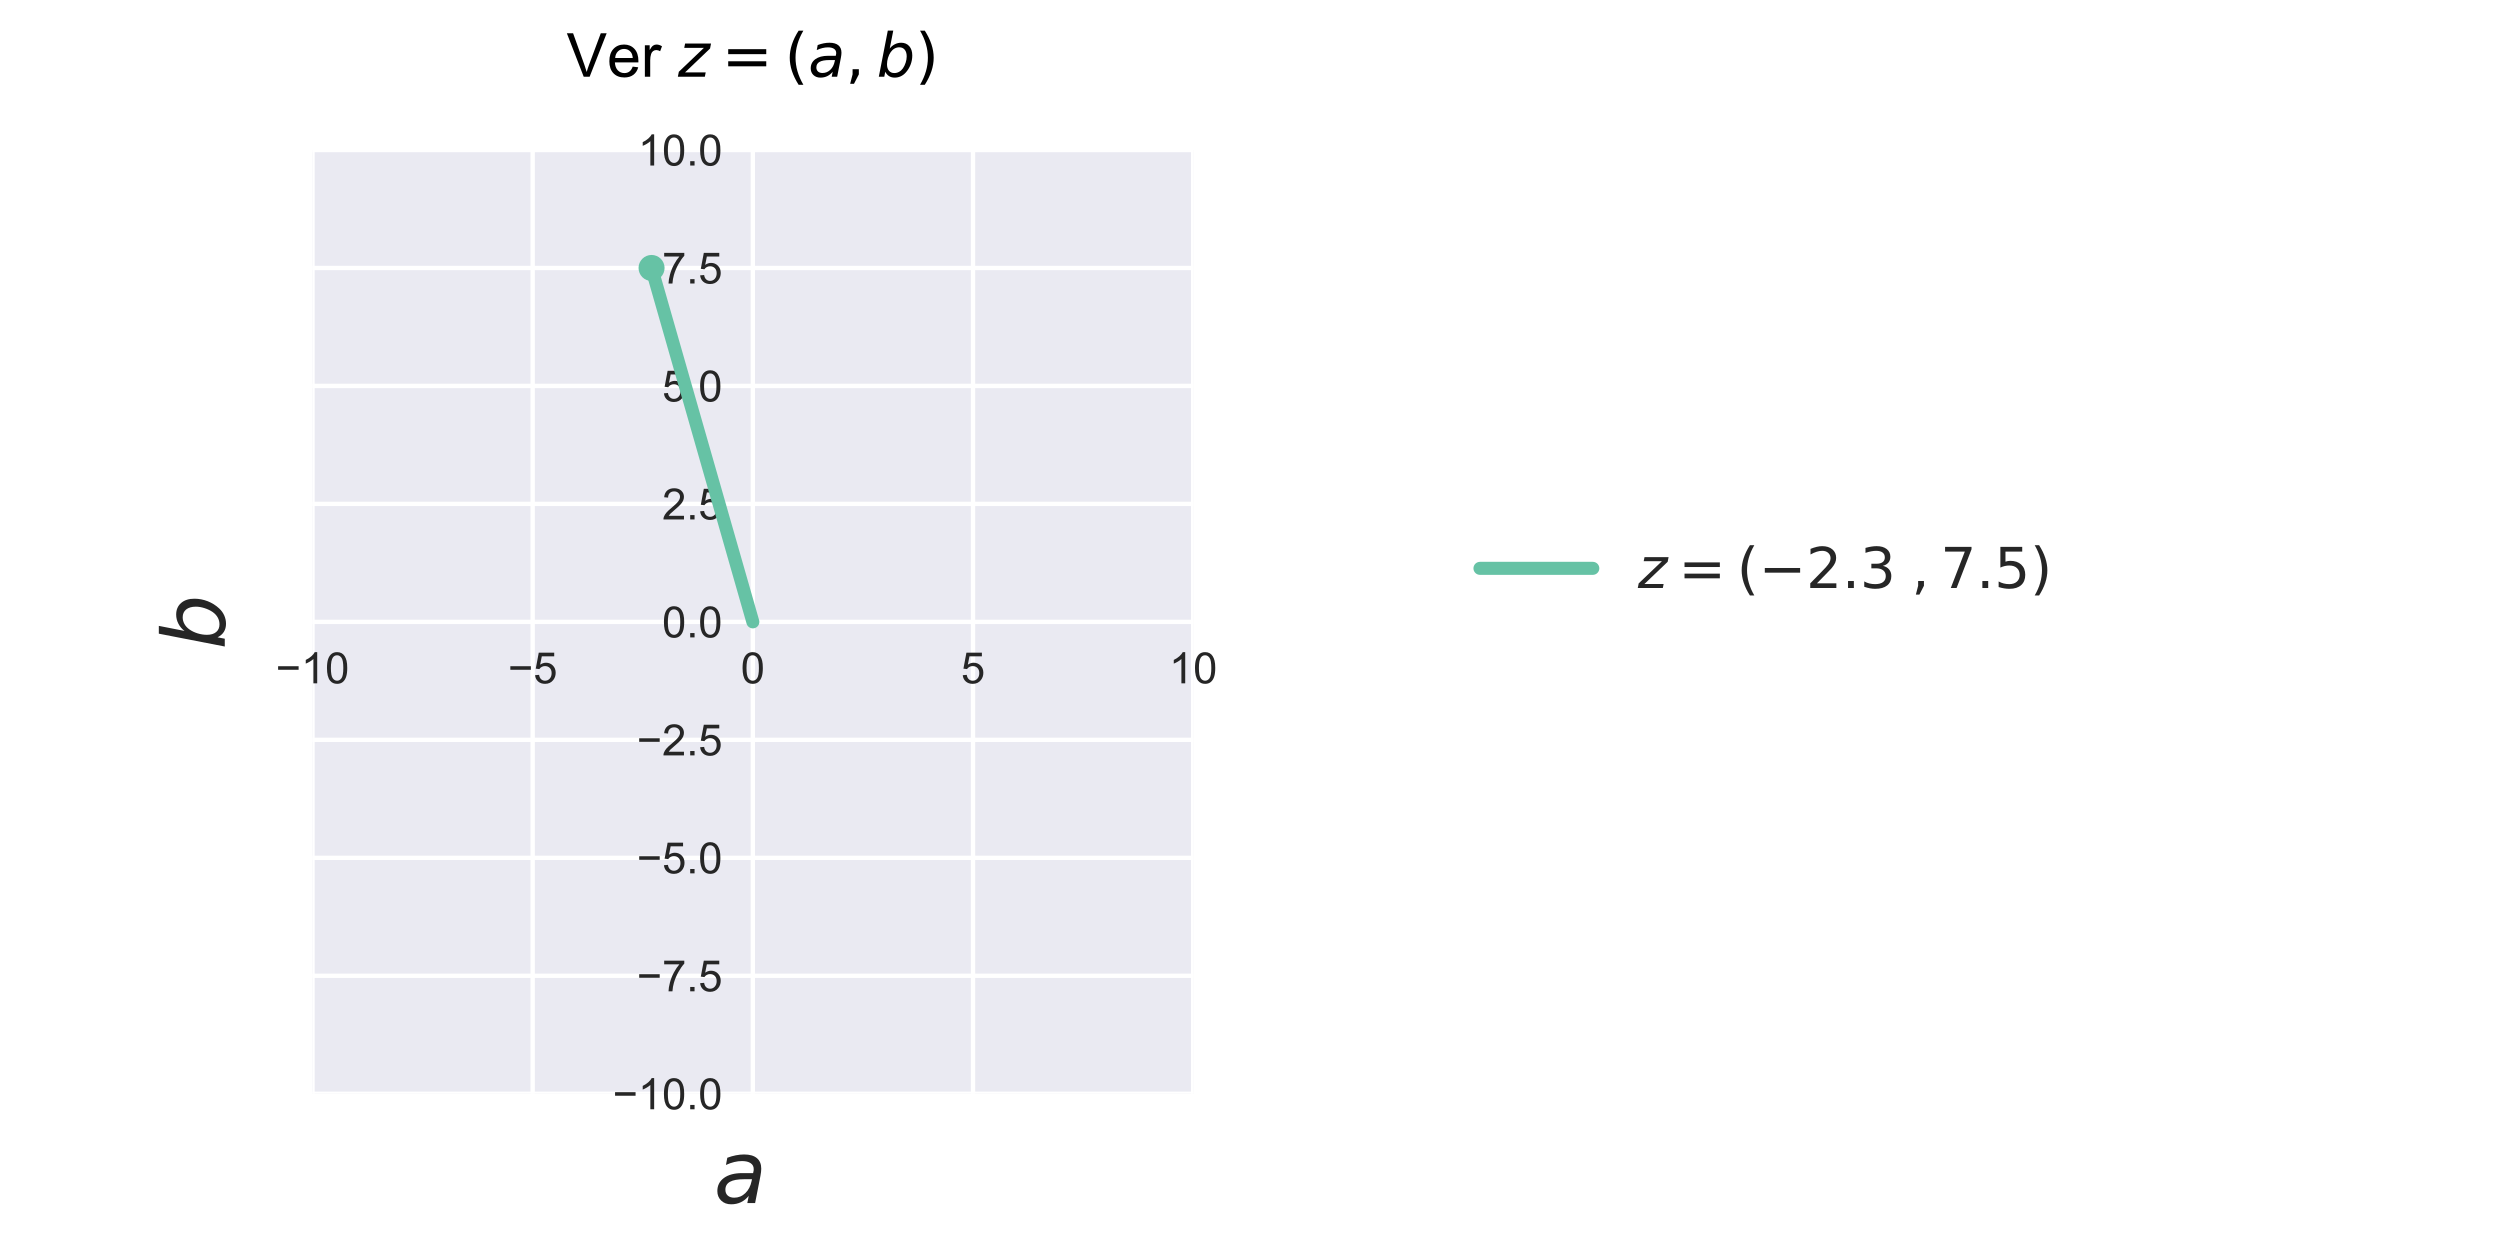
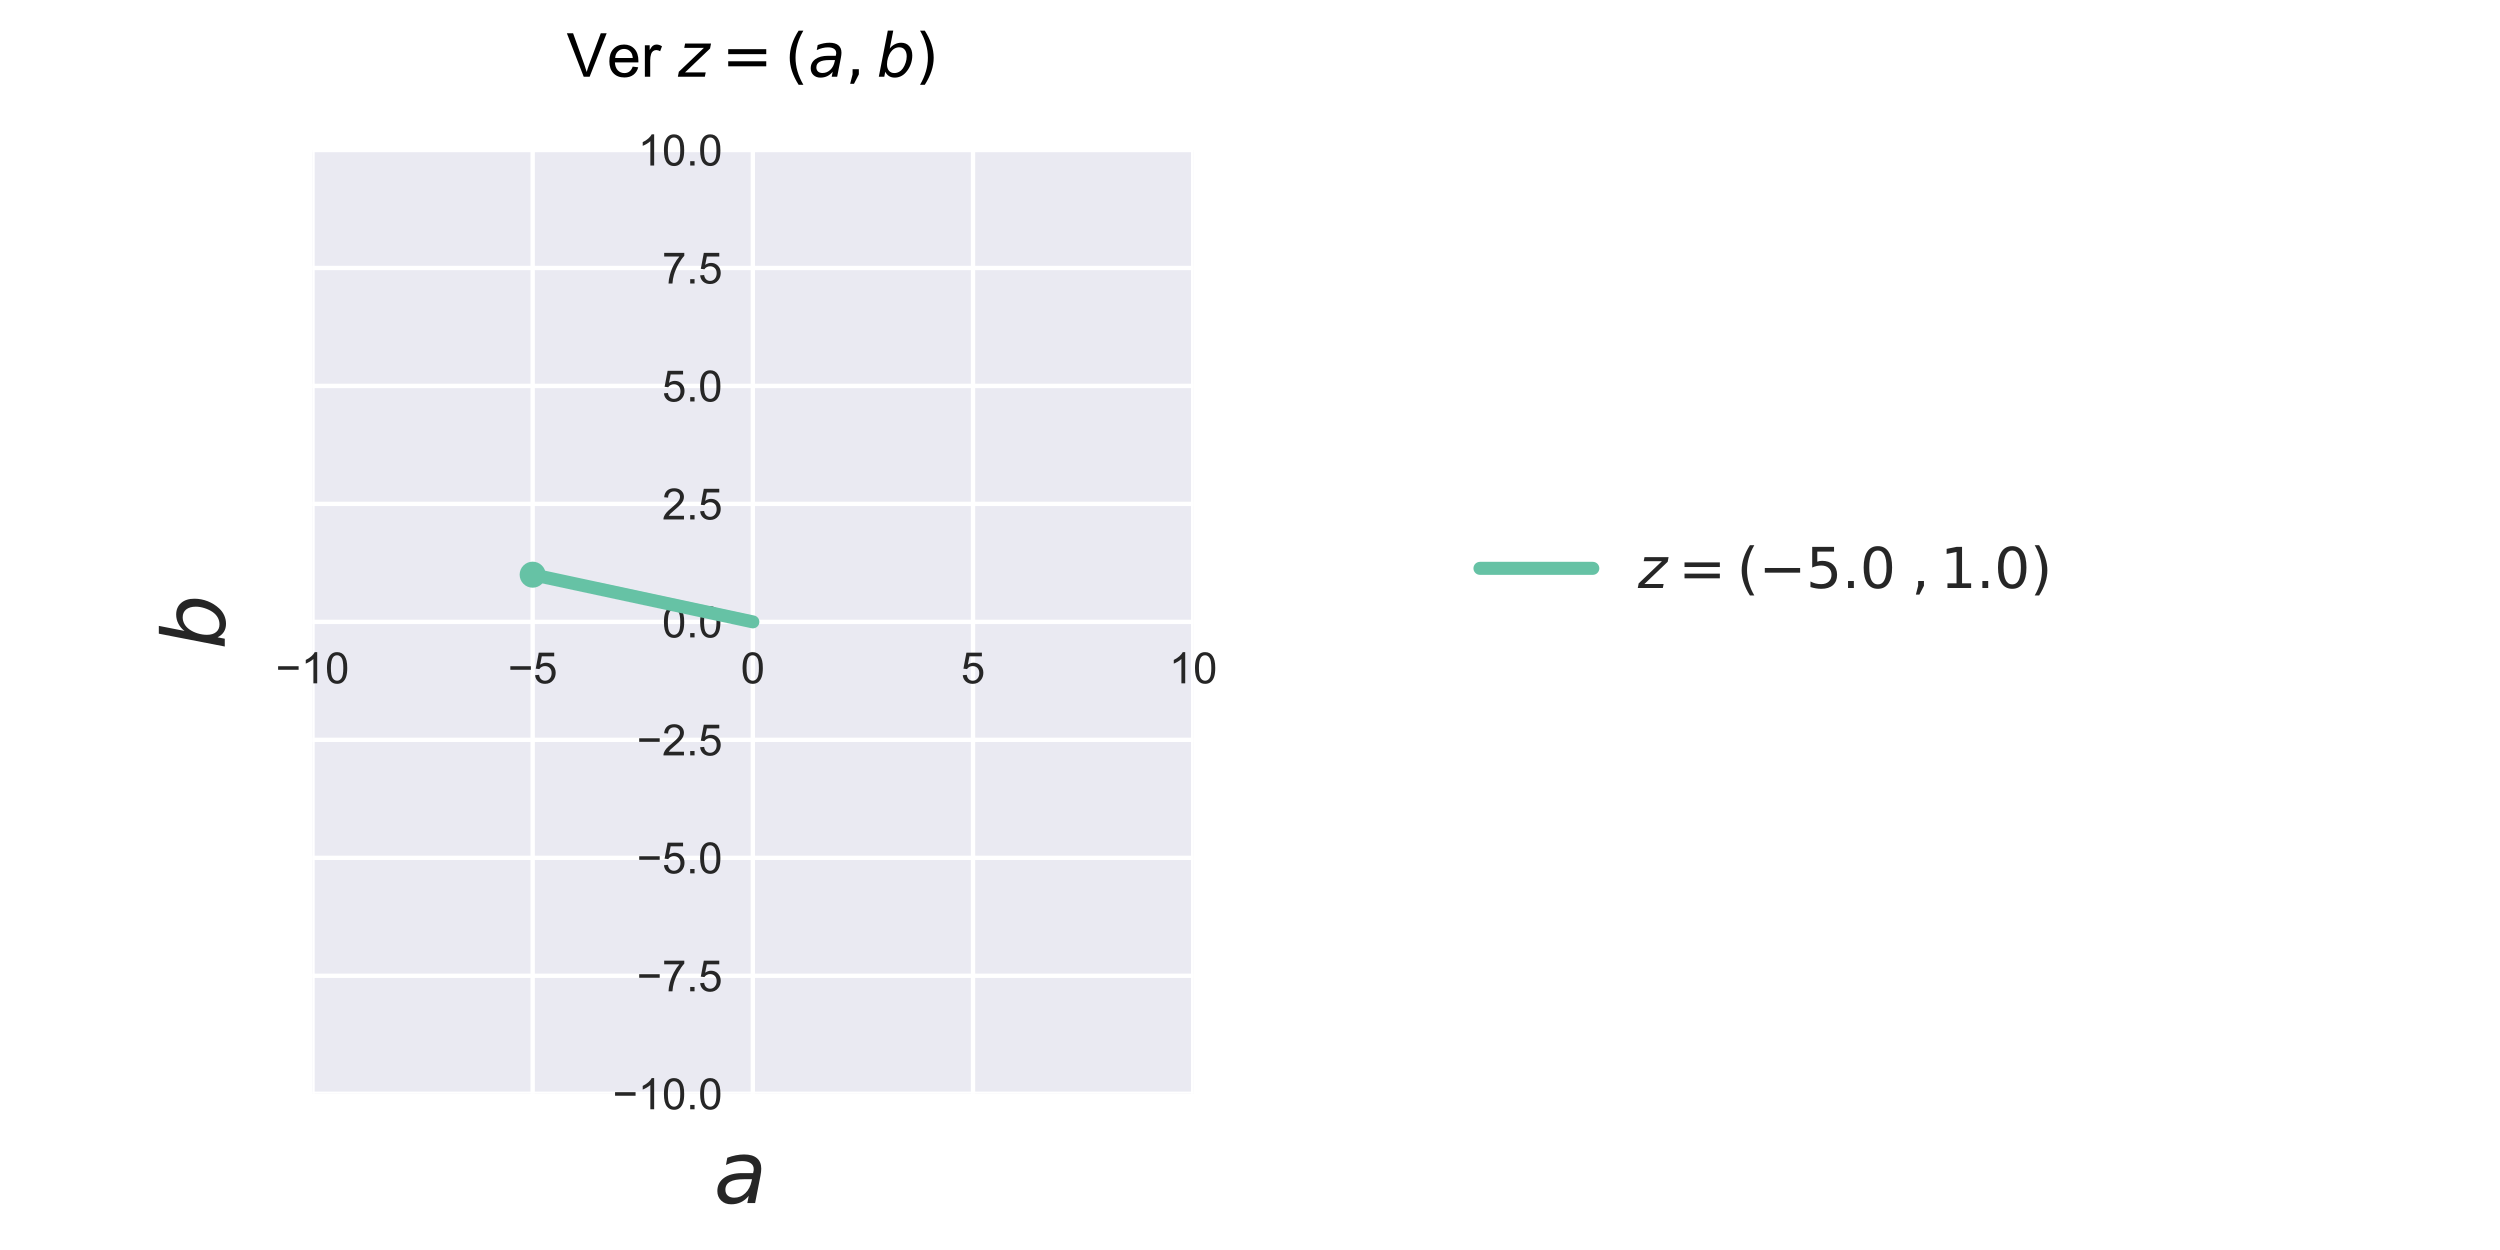
<svg xmlns="http://www.w3.org/2000/svg" xmlns:xlink="http://www.w3.org/1999/xlink" height="288pt" version="1.1" viewBox="0 0 576 288" width="576pt">
  <defs>
    <style type="text/css">
*{stroke-linecap:butt;stroke-linejoin:round;}
  </style>
  </defs>
  <g id="figure_1">
    <g id="patch_1">
      <path d="M 0 288  L 576 288  L 576 0  L 0 0  z " style="fill:#ffffff;" />
    </g>
    <g id="axes_1">
      <g id="patch_2">
        <path d="M 72 252  L 274.909 252  L 274.909 34.56  L 72 34.56  z " style="fill:#eaeaf2;" />
      </g>
      <g id="matplotlib.axis_1">
        <g id="xtick_1">
          <g id="line2d_1">
-             <path clip-path="url(#p1ea8a9569e)" d="M 72 252  L 72 34.56  " style="fill:none;stroke:#ffffff;stroke-linecap:round;" />
+             <path clip-path="url(#p414da0f7b6)" d="M 72 252  L 72 34.56  " style="fill:none;stroke:#ffffff;stroke-linecap:round;" />
          </g>
          <g id="line2d_2" />
          <g id="text_1">
            <defs>
              <path d="M 52.828 31.203  L 5.562 31.203  L 5.562 39.406  L 52.828 39.406  z " id="ArialMT-2212" />
              <path d="M 37.25 0  L 28.469 0  L 28.469 56  Q 25.297 52.984 20.141 49.953  Q 14.984 46.922 10.891 45.406  L 10.891 53.906  Q 18.266 57.375 23.781 62.297  Q 29.297 67.234 31.594 71.875  L 37.25 71.875  z " id="ArialMT-31" />
              <path d="M 4.156 35.297  Q 4.156 48 6.766 55.734  Q 9.375 63.484 14.516 67.672  Q 19.672 71.875 27.484 71.875  Q 33.25 71.875 37.594 69.547  Q 41.938 67.234 44.766 62.859  Q 47.609 58.5 49.219 52.219  Q 50.828 45.953 50.828 35.297  Q 50.828 22.703 48.234 14.969  Q 45.656 7.234 40.5 3  Q 35.359 -1.219 27.484 -1.219  Q 17.141 -1.219 11.234 6.203  Q 4.156 15.141 4.156 35.297  z M 13.188 35.297  Q 13.188 17.672 17.312 11.828  Q 21.438 6 27.484 6  Q 33.547 6 37.672 11.859  Q 41.797 17.719 41.797 35.297  Q 41.797 52.984 37.672 58.781  Q 33.547 64.594 27.391 64.594  Q 21.344 64.594 17.719 59.469  Q 13.188 52.938 13.188 35.297  z " id="ArialMT-30" />
            </defs>
            <g style="fill:#262626;" transform="translate(63.51875 157.4378)scale(0.1 -0.1)">
              <use xlink:href="#ArialMT-2212" />
              <use x="58.398" xlink:href="#ArialMT-31" />
              <use x="114.014" xlink:href="#ArialMT-30" />
            </g>
          </g>
        </g>
        <g id="xtick_2">
          <g id="line2d_3">
-             <path clip-path="url(#p1ea8a9569e)" d="M 122.727 252  L 122.727 34.56  " style="fill:none;stroke:#ffffff;stroke-linecap:round;" />
+             <path clip-path="url(#p414da0f7b6)" d="M 122.727 252  L 122.727 34.56  " style="fill:none;stroke:#ffffff;stroke-linecap:round;" />
          </g>
          <g id="line2d_4" />
          <g id="text_2">
            <defs>
              <path d="M 4.156 18.75  L 13.375 19.531  Q 14.406 12.797 18.141 9.391  Q 21.875 6 27.156 6  Q 33.5 6 37.891 10.781  Q 42.281 15.578 42.281 23.484  Q 42.281 31 38.062 35.344  Q 33.844 39.703 27 39.703  Q 22.75 39.703 19.328 37.766  Q 15.922 35.844 13.969 32.766  L 5.719 33.844  L 12.641 70.609  L 48.25 70.609  L 48.25 62.203  L 19.672 62.203  L 15.828 42.969  Q 22.266 47.469 29.344 47.469  Q 38.719 47.469 45.156 40.969  Q 51.609 34.469 51.609 24.266  Q 51.609 14.547 45.953 7.469  Q 39.062 -1.219 27.156 -1.219  Q 17.391 -1.219 11.203 4.25  Q 5.031 9.719 4.156 18.75  z " id="ArialMT-35" />
            </defs>
            <g style="fill:#262626;" transform="translate(117.0265 157.4378)scale(0.1 -0.1)">
              <use xlink:href="#ArialMT-2212" />
              <use x="58.398" xlink:href="#ArialMT-35" />
            </g>
          </g>
        </g>
        <g id="xtick_3">
          <g id="line2d_5">
-             <path clip-path="url(#p1ea8a9569e)" d="M 173.455 252  L 173.455 34.56  " style="fill:none;stroke:#ffffff;stroke-linecap:round;" />
+             <path clip-path="url(#p414da0f7b6)" d="M 173.455 252  L 173.455 34.56  " style="fill:none;stroke:#ffffff;stroke-linecap:round;" />
          </g>
          <g id="line2d_6" />
          <g id="text_3">
            <g style="fill:#262626;" transform="translate(170.6741 157.4378)scale(0.1 -0.1)">
              <use xlink:href="#ArialMT-30" />
            </g>
          </g>
        </g>
        <g id="xtick_4">
          <g id="line2d_7">
-             <path clip-path="url(#p1ea8a9569e)" d="M 224.182 252  L 224.182 34.56  " style="fill:none;stroke:#ffffff;stroke-linecap:round;" />
+             <path clip-path="url(#p414da0f7b6)" d="M 224.182 252  L 224.182 34.56  " style="fill:none;stroke:#ffffff;stroke-linecap:round;" />
          </g>
          <g id="line2d_8" />
          <g id="text_4">
            <g style="fill:#262626;" transform="translate(221.4013 157.4378)scale(0.1 -0.1)">
              <use xlink:href="#ArialMT-35" />
            </g>
          </g>
        </g>
        <g id="xtick_5">
          <g id="line2d_9">
-             <path clip-path="url(#p1ea8a9569e)" d="M 274.909 252  L 274.909 34.56  " style="fill:none;stroke:#ffffff;stroke-linecap:round;" />
+             <path clip-path="url(#p414da0f7b6)" d="M 274.909 252  L 274.909 34.56  " style="fill:none;stroke:#ffffff;stroke-linecap:round;" />
          </g>
          <g id="line2d_10" />
          <g id="text_5">
            <g style="fill:#262626;" transform="translate(269.3482 157.4378)scale(0.1 -0.1)">
              <use xlink:href="#ArialMT-31" />
              <use x="55.615" xlink:href="#ArialMT-30" />
            </g>
          </g>
        </g>
        <g id="text_6">
          <defs>
            <path d="M 53.719 31.203  L 47.609 0  L 38.625 0  L 40.281 8.297  Q 36.328 3.422 31.266 1  Q 26.219 -1.422 20.016 -1.422  Q 13.031 -1.422 8.562 2.844  Q 4.109 7.125 4.109 13.812  Q 4.109 23.391 11.75 28.953  Q 19.391 34.516 32.812 34.516  L 45.312 34.516  L 45.797 36.922  Q 45.906 37.312 45.953 37.766  Q 46 38.234 46 39.203  Q 46 43.562 42.453 45.969  Q 38.922 48.391 32.516 48.391  Q 28.125 48.391 23.5 47.266  Q 18.891 46.141 14.016 43.891  L 15.578 52.203  Q 20.656 54.109 25.516 55.047  Q 30.375 56 34.906 56  Q 44.578 56 49.625 51.797  Q 54.688 47.609 54.688 39.594  Q 54.688 37.984 54.438 35.812  Q 54.203 33.641 53.719 31.203  z M 44 27.484  L 35.016 27.484  Q 23.969 27.484 18.672 24.531  Q 13.375 21.578 13.375 15.375  Q 13.375 11.078 16.078 8.641  Q 18.797 6.203 23.578 6.203  Q 30.906 6.203 36.375 11.453  Q 41.844 16.703 43.609 25.484  z " id="DejaVuSans-Oblique-61" />
            <path id="ArialMT-20" />
          </defs>
          <g style="fill:#262626;" transform="translate(164.4545 277.1876)scale(0.2 -0.2)">
            <use xlink:href="#DejaVuSans-Oblique-61" />
            <use transform="translate(61.2793 0)" xlink:href="#ArialMT-20" />
          </g>
        </g>
      </g>
      <g id="matplotlib.axis_2">
        <g id="ytick_1">
          <g id="line2d_11">
-             <path clip-path="url(#p1ea8a9569e)" d="M 72 252  L 274.909 252  " style="fill:none;stroke:#ffffff;stroke-linecap:round;" />
+             <path clip-path="url(#p414da0f7b6)" d="M 72 252  L 274.909 252  " style="fill:none;stroke:#ffffff;stroke-linecap:round;" />
          </g>
          <g id="line2d_12" />
          <g id="text_7">
            <defs>
              <path d="M 9.078 0  L 9.078 10.016  L 19.094 10.016  L 19.094 0  z " id="ArialMT-2e" />
            </defs>
            <g style="fill:#262626;" transform="translate(141.153 255.5789)scale(0.1 -0.1)">
              <use xlink:href="#ArialMT-2212" />
              <use x="58.398" xlink:href="#ArialMT-31" />
              <use x="114.014" xlink:href="#ArialMT-30" />
              <use x="169.629" xlink:href="#ArialMT-2e" />
              <use x="197.412" xlink:href="#ArialMT-30" />
            </g>
          </g>
        </g>
        <g id="ytick_2">
          <g id="line2d_13">
-             <path clip-path="url(#p1ea8a9569e)" d="M 72 224.82  L 274.909 224.82  " style="fill:none;stroke:#ffffff;stroke-linecap:round;" />
+             <path clip-path="url(#p414da0f7b6)" d="M 72 224.82  L 274.909 224.82  " style="fill:none;stroke:#ffffff;stroke-linecap:round;" />
          </g>
          <g id="line2d_14" />
          <g id="text_8">
            <defs>
              <path d="M 4.734 62.203  L 4.734 70.656  L 51.078 70.656  L 51.078 63.812  Q 44.234 56.547 37.516 44.484  Q 30.812 32.422 27.156 19.672  Q 24.516 10.688 23.781 0  L 14.75 0  Q 14.891 8.453 18.062 20.406  Q 21.234 32.375 27.172 43.484  Q 33.109 54.594 39.797 62.203  z " id="ArialMT-37" />
            </defs>
            <g style="fill:#262626;" transform="translate(146.7139 228.3989)scale(0.1 -0.1)">
              <use xlink:href="#ArialMT-2212" />
              <use x="58.398" xlink:href="#ArialMT-37" />
              <use x="114.014" xlink:href="#ArialMT-2e" />
              <use x="141.797" xlink:href="#ArialMT-35" />
            </g>
          </g>
        </g>
        <g id="ytick_3">
          <g id="line2d_15">
-             <path clip-path="url(#p1ea8a9569e)" d="M 72 197.64  L 274.909 197.64  " style="fill:none;stroke:#ffffff;stroke-linecap:round;" />
+             <path clip-path="url(#p414da0f7b6)" d="M 72 197.64  L 274.909 197.64  " style="fill:none;stroke:#ffffff;stroke-linecap:round;" />
          </g>
          <g id="line2d_16" />
          <g id="text_9">
            <g style="fill:#262626;" transform="translate(146.7139 201.2189)scale(0.1 -0.1)">
              <use xlink:href="#ArialMT-2212" />
              <use x="58.398" xlink:href="#ArialMT-35" />
              <use x="114.014" xlink:href="#ArialMT-2e" />
              <use x="141.797" xlink:href="#ArialMT-30" />
            </g>
          </g>
        </g>
        <g id="ytick_4">
          <g id="line2d_17">
-             <path clip-path="url(#p1ea8a9569e)" d="M 72 170.46  L 274.909 170.46  " style="fill:none;stroke:#ffffff;stroke-linecap:round;" />
+             <path clip-path="url(#p414da0f7b6)" d="M 72 170.46  L 274.909 170.46  " style="fill:none;stroke:#ffffff;stroke-linecap:round;" />
          </g>
          <g id="line2d_18" />
          <g id="text_10">
            <defs>
              <path d="M 50.344 8.453  L 50.344 0  L 3.031 0  Q 2.938 3.172 4.047 6.109  Q 5.859 10.938 9.828 15.625  Q 13.812 20.312 21.344 26.469  Q 33.016 36.031 37.109 41.625  Q 41.219 47.219 41.219 52.203  Q 41.219 57.422 37.469 61  Q 33.734 64.594 27.734 64.594  Q 21.391 64.594 17.578 60.781  Q 13.766 56.984 13.719 50.25  L 4.688 51.172  Q 5.609 61.281 11.656 66.578  Q 17.719 71.875 27.938 71.875  Q 38.234 71.875 44.234 66.156  Q 50.25 60.453 50.25 52  Q 50.25 47.703 48.484 43.547  Q 46.734 39.406 42.656 34.812  Q 38.578 30.219 29.109 22.219  Q 21.188 15.578 18.938 13.203  Q 16.703 10.844 15.234 8.453  z " id="ArialMT-32" />
            </defs>
            <g style="fill:#262626;" transform="translate(146.7139 174.0389)scale(0.1 -0.1)">
              <use xlink:href="#ArialMT-2212" />
              <use x="58.398" xlink:href="#ArialMT-32" />
              <use x="114.014" xlink:href="#ArialMT-2e" />
              <use x="141.797" xlink:href="#ArialMT-35" />
            </g>
          </g>
        </g>
        <g id="ytick_5">
          <g id="line2d_19">
-             <path clip-path="url(#p1ea8a9569e)" d="M 72 143.28  L 274.909 143.28  " style="fill:none;stroke:#ffffff;stroke-linecap:round;" />
+             <path clip-path="url(#p414da0f7b6)" d="M 72 143.28  L 274.909 143.28  " style="fill:none;stroke:#ffffff;stroke-linecap:round;" />
          </g>
          <g id="line2d_20" />
          <g id="text_11">
            <g style="fill:#262626;" transform="translate(152.5545 146.8589)scale(0.1 -0.1)">
              <use xlink:href="#ArialMT-30" />
              <use x="55.615" xlink:href="#ArialMT-2e" />
              <use x="83.398" xlink:href="#ArialMT-30" />
            </g>
          </g>
        </g>
        <g id="ytick_6">
          <g id="line2d_21">
-             <path clip-path="url(#p1ea8a9569e)" d="M 72 116.1  L 274.909 116.1  " style="fill:none;stroke:#ffffff;stroke-linecap:round;" />
+             <path clip-path="url(#p414da0f7b6)" d="M 72 116.1  L 274.909 116.1  " style="fill:none;stroke:#ffffff;stroke-linecap:round;" />
          </g>
          <g id="line2d_22" />
          <g id="text_12">
            <g style="fill:#262626;" transform="translate(152.5545 119.6789)scale(0.1 -0.1)">
              <use xlink:href="#ArialMT-32" />
              <use x="55.615" xlink:href="#ArialMT-2e" />
              <use x="83.398" xlink:href="#ArialMT-35" />
            </g>
          </g>
        </g>
        <g id="ytick_7">
          <g id="line2d_23">
-             <path clip-path="url(#p1ea8a9569e)" d="M 72 88.92  L 274.909 88.92  " style="fill:none;stroke:#ffffff;stroke-linecap:round;" />
+             <path clip-path="url(#p414da0f7b6)" d="M 72 88.92  L 274.909 88.92  " style="fill:none;stroke:#ffffff;stroke-linecap:round;" />
          </g>
          <g id="line2d_24" />
          <g id="text_13">
            <g style="fill:#262626;" transform="translate(152.5545 92.49891)scale(0.1 -0.1)">
              <use xlink:href="#ArialMT-35" />
              <use x="55.615" xlink:href="#ArialMT-2e" />
              <use x="83.398" xlink:href="#ArialMT-30" />
            </g>
          </g>
        </g>
        <g id="ytick_8">
          <g id="line2d_25">
-             <path clip-path="url(#p1ea8a9569e)" d="M 72 61.74  L 274.909 61.74  " style="fill:none;stroke:#ffffff;stroke-linecap:round;" />
+             <path clip-path="url(#p414da0f7b6)" d="M 72 61.74  L 274.909 61.74  " style="fill:none;stroke:#ffffff;stroke-linecap:round;" />
          </g>
          <g id="line2d_26" />
          <g id="text_14">
            <g style="fill:#262626;" transform="translate(152.5545 65.31891)scale(0.1 -0.1)">
              <use xlink:href="#ArialMT-37" />
              <use x="55.615" xlink:href="#ArialMT-2e" />
              <use x="83.398" xlink:href="#ArialMT-35" />
            </g>
          </g>
        </g>
        <g id="ytick_9">
          <g id="line2d_27">
-             <path clip-path="url(#p1ea8a9569e)" d="M 72 34.56  L 274.909 34.56  " style="fill:none;stroke:#ffffff;stroke-linecap:round;" />
+             <path clip-path="url(#p414da0f7b6)" d="M 72 34.56  L 274.909 34.56  " style="fill:none;stroke:#ffffff;stroke-linecap:round;" />
          </g>
          <g id="line2d_28" />
          <g id="text_15">
            <g style="fill:#262626;" transform="translate(146.9936 38.13891)scale(0.1 -0.1)">
              <use xlink:href="#ArialMT-31" />
              <use x="55.615" xlink:href="#ArialMT-30" />
              <use x="111.23" xlink:href="#ArialMT-2e" />
              <use x="139.014" xlink:href="#ArialMT-30" />
            </g>
          </g>
        </g>
        <g id="text_16">
          <defs>
            <path d="M 49.516 33.406  Q 49.516 40.484 46.266 44.484  Q 43.016 48.484 37.312 48.484  Q 33.156 48.484 29.516 46.453  Q 25.875 44.438 23.188 40.578  Q 20.359 36.531 18.719 31.172  Q 17.094 25.828 17.094 20.516  Q 17.094 13.766 20.281 9.938  Q 23.484 6.109 29.109 6.109  Q 33.344 6.109 36.953 8.078  Q 40.578 10.062 43.312 13.922  Q 46.094 17.922 47.797 23.234  Q 49.516 28.562 49.516 33.406  z M 21.578 46.391  Q 24.906 50.875 29.906 53.438  Q 34.906 56 40.375 56  Q 48.781 56 53.734 50.328  Q 58.688 44.672 58.688 35.016  Q 58.688 27.094 55.781 19.672  Q 52.875 12.25 47.516 6.5  Q 44 2.688 39.406 0.625  Q 34.812 -1.422 29.781 -1.422  Q 24.469 -1.422 20.562 1.016  Q 16.656 3.469 14.203 8.297  L 12.594 0  L 3.609 0  L 18.406 75.984  L 27.391 75.984  z " id="DejaVuSans-Oblique-62" />
          </defs>
          <g style="fill:#262626;" transform="translate(51.79227 149.68)rotate(-90)scale(0.2 -0.2)">
            <use transform="translate(0 0.015625)" xlink:href="#DejaVuSans-Oblique-62" />
          </g>
        </g>
      </g>
      <g id="line2d_29">
-         <path clip-path="url(#p1ea8a9569e)" d="M 173.455 143.28  L 150.12 61.74  " style="fill:none;stroke:#66c2a5;stroke-linecap:round;stroke-width:3;" />
+         <path clip-path="url(#p414da0f7b6)" d="M 173.455 143.28  L 122.727 132.408  " style="fill:none;stroke:#66c2a5;stroke-linecap:round;stroke-width:3;" />
      </g>
      <g id="line2d_30">
-         <path clip-path="url(#p1ea8a9569e)" d="M 150.12 61.74  " style="fill:none;stroke:#66c2a5;stroke-linecap:round;stroke-width:1.75;" />
+         <path clip-path="url(#p414da0f7b6)" d="M 122.727 132.408  " style="fill:none;stroke:#66c2a5;stroke-linecap:round;stroke-width:1.75;" />
        <defs>
-           <path d="M 0 3  C 0.796 3 1.559 2.684 2.121 2.121  C 2.684 1.559 3 0.796 3 0  C 3 -0.796 2.684 -1.559 2.121 -2.121  C 1.559 -2.684 0.796 -3 0 -3  C -0.796 -3 -1.559 -2.684 -2.121 -2.121  C -2.684 -1.559 -3 -0.796 -3 0  C -3 0.796 -2.684 1.559 -2.121 2.121  C -1.559 2.684 -0.796 3 0 3  z " id="mcec09f436c" />
+           <path d="M 0 3  C 0.796 3 1.559 2.684 2.121 2.121  C 2.684 1.559 3 0.796 3 0  C 3 -0.796 2.684 -1.559 2.121 -2.121  C 1.559 -2.684 0.796 -3 0 -3  C -0.796 -3 -1.559 -2.684 -2.121 -2.121  C -2.684 -1.559 -3 -0.796 -3 0  C -3 0.796 -2.684 1.559 -2.121 2.121  C -1.559 2.684 -0.796 3 0 3  z " id="m6ccd94020b" />
        </defs>
-         <g clip-path="url(#p1ea8a9569e)">
-           <use style="fill:#66c2a5;" x="150.12" xlink:href="#mcec09f436c" y="61.74" />
+         <g clip-path="url(#p414da0f7b6)">
+           <use style="fill:#66c2a5;" x="122.727" xlink:href="#m6ccd94020b" y="132.408" />
        </g>
      </g>
      <g id="patch_3">
        <path d="M 173.455 252  L 173.455 34.56  " style="fill:none;" />
      </g>
      <g id="patch_4">
        <path d="M 72 143.28  L 274.909 143.28  " style="fill:none;" />
      </g>
      <g id="text_17">
        <defs>
          <path d="M 28.172 0  L 0.438 71.578  L 10.688 71.578  L 29.297 19.578  Q 31.547 13.328 33.062 7.859  Q 34.719 13.719 36.922 19.578  L 56.25 71.578  L 65.922 71.578  L 37.891 0  z " id="ArialMT-56" />
          <path d="M 42.094 16.703  L 51.172 15.578  Q 49.031 7.625 43.219 3.219  Q 37.406 -1.172 28.375 -1.172  Q 17 -1.172 10.328 5.828  Q 3.656 12.844 3.656 25.484  Q 3.656 38.578 10.391 45.797  Q 17.141 53.031 27.875 53.031  Q 38.281 53.031 44.875 45.953  Q 51.469 38.875 51.469 26.031  Q 51.469 25.25 51.422 23.688  L 12.75 23.688  Q 13.234 15.141 17.578 10.594  Q 21.922 6.062 28.422 6.062  Q 33.25 6.062 36.672 8.594  Q 40.094 11.141 42.094 16.703  z M 13.234 30.906  L 42.188 30.906  Q 41.609 37.453 38.875 40.719  Q 34.672 45.797 27.984 45.797  Q 21.922 45.797 17.797 41.75  Q 13.672 37.703 13.234 30.906  z " id="ArialMT-65" />
          <path d="M 6.5 0  L 6.5 51.859  L 14.406 51.859  L 14.406 44  Q 17.438 49.516 20 51.266  Q 22.562 53.031 25.641 53.031  Q 30.078 53.031 34.672 50.203  L 31.641 42.047  Q 28.422 43.953 25.203 43.953  Q 22.312 43.953 20.016 42.219  Q 17.719 40.484 16.75 37.406  Q 15.281 32.719 15.281 27.156  L 15.281 0  z " id="ArialMT-72" />
          <path d="M 11.625 54.688  L 54.297 54.688  L 52.688 46.484  L 11.531 7.172  L 45.516 7.172  L 44.094 0  L -0.297 0  L 1.312 8.203  L 42.484 47.516  L 10.203 47.516  z " id="DejaVuSans-Oblique-7a" />
          <path d="M 10.594 45.406  L 73.188 45.406  L 73.188 37.203  L 10.594 37.203  z M 10.594 25.484  L 73.188 25.484  L 73.188 17.188  L 10.594 17.188  z " id="DejaVuSans-3d" />
          <path d="M 31 75.875  Q 24.469 64.656 21.281 53.656  Q 18.109 42.672 18.109 31.391  Q 18.109 20.125 21.312 9.062  Q 24.516 -2 31 -13.188  L 23.188 -13.188  Q 15.875 -1.703 12.234 9.375  Q 8.594 20.453 8.594 31.391  Q 8.594 42.281 12.203 53.312  Q 15.828 64.359 23.188 75.875  z " id="DejaVuSans-28" />
          <path d="M 11.719 12.406  L 22.016 12.406  L 22.016 4  L 14.016 -11.625  L 7.719 -11.625  L 11.719 4  z " id="DejaVuSans-2c" />
          <path d="M 8.016 75.875  L 15.828 75.875  Q 23.141 64.359 26.781 53.312  Q 30.422 42.281 30.422 31.391  Q 30.422 20.453 26.781 9.375  Q 23.141 -1.703 15.828 -13.188  L 8.016 -13.188  Q 14.5 -2 17.703 9.062  Q 20.906 20.125 20.906 31.391  Q 20.906 42.672 17.703 53.656  Q 14.5 64.656 8.016 75.875  z " id="DejaVuSans-29" />
        </defs>
        <g transform="translate(130.5445 17.688)scale(0.14 -0.14)">
          <use transform="translate(0 0.015625)" xlink:href="#ArialMT-56" />
          <use transform="translate(66.69922 0.015625)" xlink:href="#ArialMT-65" />
          <use transform="translate(122.3145 0.015625)" xlink:href="#ArialMT-72" />
          <use transform="translate(155.6152 0.015625)" xlink:href="#ArialMT-20" />
          <use transform="translate(183.3984 0.015625)" xlink:href="#DejaVuSans-Oblique-7a" />
          <use transform="translate(255.3711 0.015625)" xlink:href="#DejaVuSans-3d" />
          <use transform="translate(358.6426 0.015625)" xlink:href="#DejaVuSans-28" />
          <use transform="translate(397.6562 0.015625)" xlink:href="#DejaVuSans-Oblique-61" />
          <use transform="translate(458.9355 0.015625)" xlink:href="#DejaVuSans-2c" />
          <use transform="translate(510.2051 0.015625)" xlink:href="#DejaVuSans-Oblique-62" />
          <use transform="translate(573.6816 0.015625)" xlink:href="#DejaVuSans-29" />
        </g>
      </g>
      <g id="legend_1">
        <g id="line2d_31">
          <path d="M 340.982 130.946  L 366.982 130.946  " style="fill:none;stroke:#66c2a5;stroke-linecap:round;stroke-width:3;" />
        </g>
        <g id="line2d_32" />
        <g id="text_18">
          <defs>
            <path d="M 10.594 35.5  L 73.188 35.5  L 73.188 27.203  L 10.594 27.203  z " id="DejaVuSans-2212" />
-             <path d="M 19.188 8.297  L 53.609 8.297  L 53.609 0  L 7.328 0  L 7.328 8.297  Q 12.938 14.109 22.625 23.891  Q 32.328 33.688 34.812 36.531  Q 39.547 41.844 41.422 45.531  Q 43.312 49.219 43.312 52.781  Q 43.312 58.594 39.234 62.25  Q 35.156 65.922 28.609 65.922  Q 23.969 65.922 18.812 64.312  Q 13.672 62.703 7.812 59.422  L 7.812 69.391  Q 13.766 71.781 18.938 73  Q 24.125 74.219 28.422 74.219  Q 39.75 74.219 46.484 68.547  Q 53.219 62.891 53.219 53.422  Q 53.219 48.922 51.531 44.891  Q 49.859 40.875 45.406 35.406  Q 44.188 33.984 37.641 27.219  Q 31.109 20.453 19.188 8.297  z " id="DejaVuSans-32" />
+             <path d="M 10.797 72.906  L 49.516 72.906  L 49.516 64.594  L 19.828 64.594  L 19.828 46.734  Q 21.969 47.469 24.109 47.828  Q 26.266 48.188 28.422 48.188  Q 40.625 48.188 47.75 41.5  Q 54.891 34.812 54.891 23.391  Q 54.891 11.625 47.562 5.094  Q 40.234 -1.422 26.906 -1.422  Q 22.312 -1.422 17.547 -0.641  Q 12.797 0.141 7.719 1.703  L 7.719 11.625  Q 12.109 9.234 16.797 8.062  Q 21.484 6.891 26.703 6.891  Q 35.156 6.891 40.078 11.328  Q 45.016 15.766 45.016 23.391  Q 45.016 31 40.078 35.438  Q 35.156 39.891 26.703 39.891  Q 22.75 39.891 18.812 39.016  Q 14.891 38.141 10.797 36.281  z " id="DejaVuSans-35" />
            <path d="M 10.688 12.406  L 21 12.406  L 21 0  L 10.688 0  z " id="DejaVuSans-2e" />
-             <path d="M 40.578 39.312  Q 47.656 37.797 51.625 33  Q 55.609 28.219 55.609 21.188  Q 55.609 10.406 48.188 4.484  Q 40.766 -1.422 27.094 -1.422  Q 22.516 -1.422 17.656 -0.516  Q 12.797 0.391 7.625 2.203  L 7.625 11.719  Q 11.719 9.328 16.594 8.109  Q 21.484 6.891 26.812 6.891  Q 36.078 6.891 40.938 10.547  Q 45.797 14.203 45.797 21.188  Q 45.797 27.641 41.281 31.266  Q 36.766 34.906 28.719 34.906  L 20.219 34.906  L 20.219 43.016  L 29.109 43.016  Q 36.375 43.016 40.234 45.922  Q 44.094 48.828 44.094 54.297  Q 44.094 59.906 40.109 62.906  Q 36.141 65.922 28.719 65.922  Q 24.656 65.922 20.016 65.031  Q 15.375 64.156 9.812 62.312  L 9.812 71.094  Q 15.438 72.656 20.344 73.438  Q 25.25 74.219 29.594 74.219  Q 40.828 74.219 47.359 69.109  Q 53.906 64.016 53.906 55.328  Q 53.906 49.266 50.438 45.094  Q 46.969 40.922 40.578 39.312  z " id="DejaVuSans-33" />
-             <path d="M 8.203 72.906  L 55.078 72.906  L 55.078 68.703  L 28.609 0  L 18.312 0  L 43.219 64.594  L 8.203 64.594  z " id="DejaVuSans-37" />
-             <path d="M 10.797 72.906  L 49.516 72.906  L 49.516 64.594  L 19.828 64.594  L 19.828 46.734  Q 21.969 47.469 24.109 47.828  Q 26.266 48.188 28.422 48.188  Q 40.625 48.188 47.75 41.5  Q 54.891 34.812 54.891 23.391  Q 54.891 11.625 47.562 5.094  Q 40.234 -1.422 26.906 -1.422  Q 22.312 -1.422 17.547 -0.641  Q 12.797 0.141 7.719 1.703  L 7.719 11.625  Q 12.109 9.234 16.797 8.062  Q 21.484 6.891 26.703 6.891  Q 35.156 6.891 40.078 11.328  Q 45.016 15.766 45.016 23.391  Q 45.016 31 40.078 35.438  Q 35.156 39.891 26.703 39.891  Q 22.75 39.891 18.812 39.016  Q 14.891 38.141 10.797 36.281  z " id="DejaVuSans-35" />
+             <path d="M 31.781 66.406  Q 24.172 66.406 20.328 58.906  Q 16.5 51.422 16.5 36.375  Q 16.5 21.391 20.328 13.891  Q 24.172 6.391 31.781 6.391  Q 39.453 6.391 43.281 13.891  Q 47.125 21.391 47.125 36.375  Q 47.125 51.422 43.281 58.906  Q 39.453 66.406 31.781 66.406  z M 31.781 74.219  Q 44.047 74.219 50.516 64.516  Q 56.984 54.828 56.984 36.375  Q 56.984 17.969 50.516 8.266  Q 44.047 -1.422 31.781 -1.422  Q 19.531 -1.422 13.062 8.266  Q 6.594 17.969 6.594 36.375  Q 6.594 54.828 13.062 64.516  Q 19.531 74.219 31.781 74.219  z " id="DejaVuSans-30" />
+             <path d="M 12.406 8.297  L 28.516 8.297  L 28.516 63.922  L 10.984 60.406  L 10.984 69.391  L 28.422 72.906  L 38.281 72.906  L 38.281 8.297  L 54.391 8.297  L 54.391 0  L 12.406 0  z " id="DejaVuSans-31" />
          </defs>
          <g style="fill:#262626;" transform="translate(377.3818 135.4963)scale(0.13 -0.13)">
            <use transform="translate(0 0.125)" xlink:href="#DejaVuSans-Oblique-7a" />
            <use transform="translate(71.97266 0.125)" xlink:href="#DejaVuSans-3d" />
            <use transform="translate(175.2441 0.125)" xlink:href="#DejaVuSans-28" />
            <use transform="translate(214.2578 0.125)" xlink:href="#DejaVuSans-2212" />
-             <use transform="translate(298.0469 0.125)" xlink:href="#DejaVuSans-32" />
+             <use transform="translate(298.0469 0.125)" xlink:href="#DejaVuSans-35" />
            <use transform="translate(361.6699 0.125)" xlink:href="#DejaVuSans-2e" />
-             <use transform="translate(393.457 0.125)" xlink:href="#DejaVuSans-33" />
+             <use transform="translate(393.457 0.125)" xlink:href="#DejaVuSans-30" />
            <use transform="translate(457.0801 0.125)" xlink:href="#ArialMT-20" />
            <use transform="translate(484.8633 0.125)" xlink:href="#DejaVuSans-2c" />
-             <use transform="translate(536.1328 0.125)" xlink:href="#DejaVuSans-37" />
+             <use transform="translate(536.1328 0.125)" xlink:href="#DejaVuSans-31" />
            <use transform="translate(599.7559 0.125)" xlink:href="#DejaVuSans-2e" />
-             <use transform="translate(631.543 0.125)" xlink:href="#DejaVuSans-35" />
+             <use transform="translate(631.543 0.125)" xlink:href="#DejaVuSans-30" />
            <use transform="translate(695.166 0.125)" xlink:href="#DejaVuSans-29" />
          </g>
        </g>
      </g>
    </g>
  </g>
  <defs>
-     <clipPath id="p1ea8a9569e">
+     <clipPath id="p414da0f7b6">
      <rect height="217.44" width="202.909" x="72" y="34.56" />
    </clipPath>
  </defs>
</svg>
